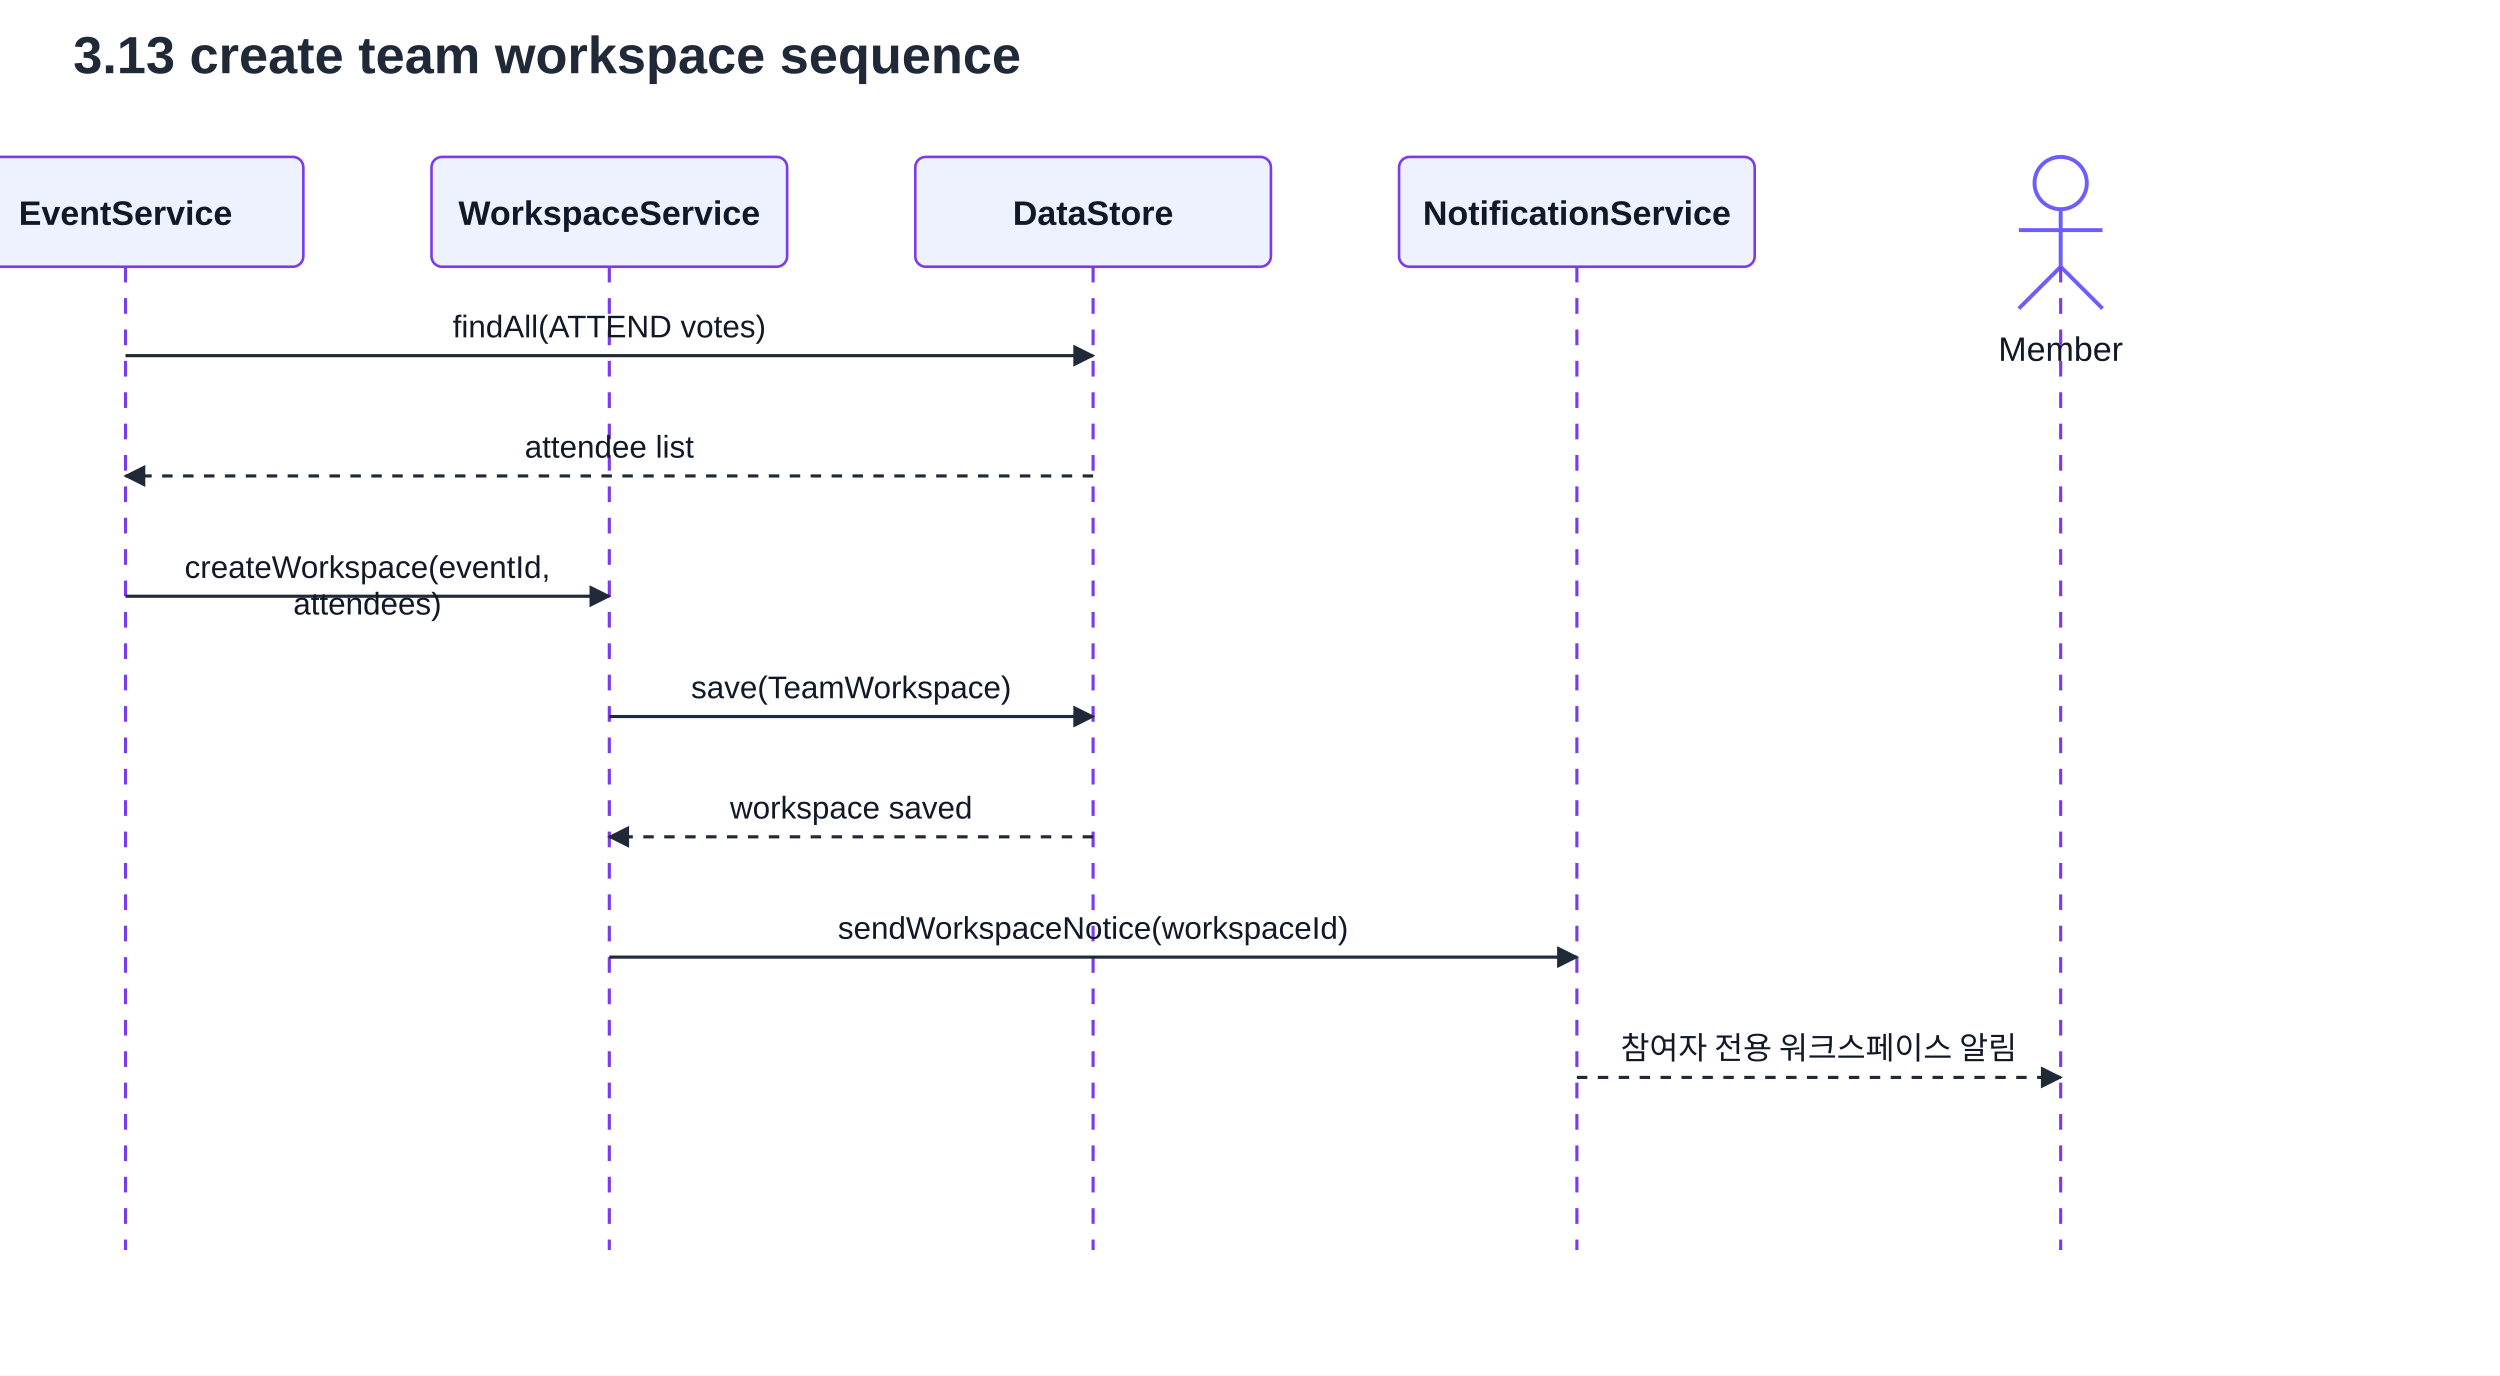
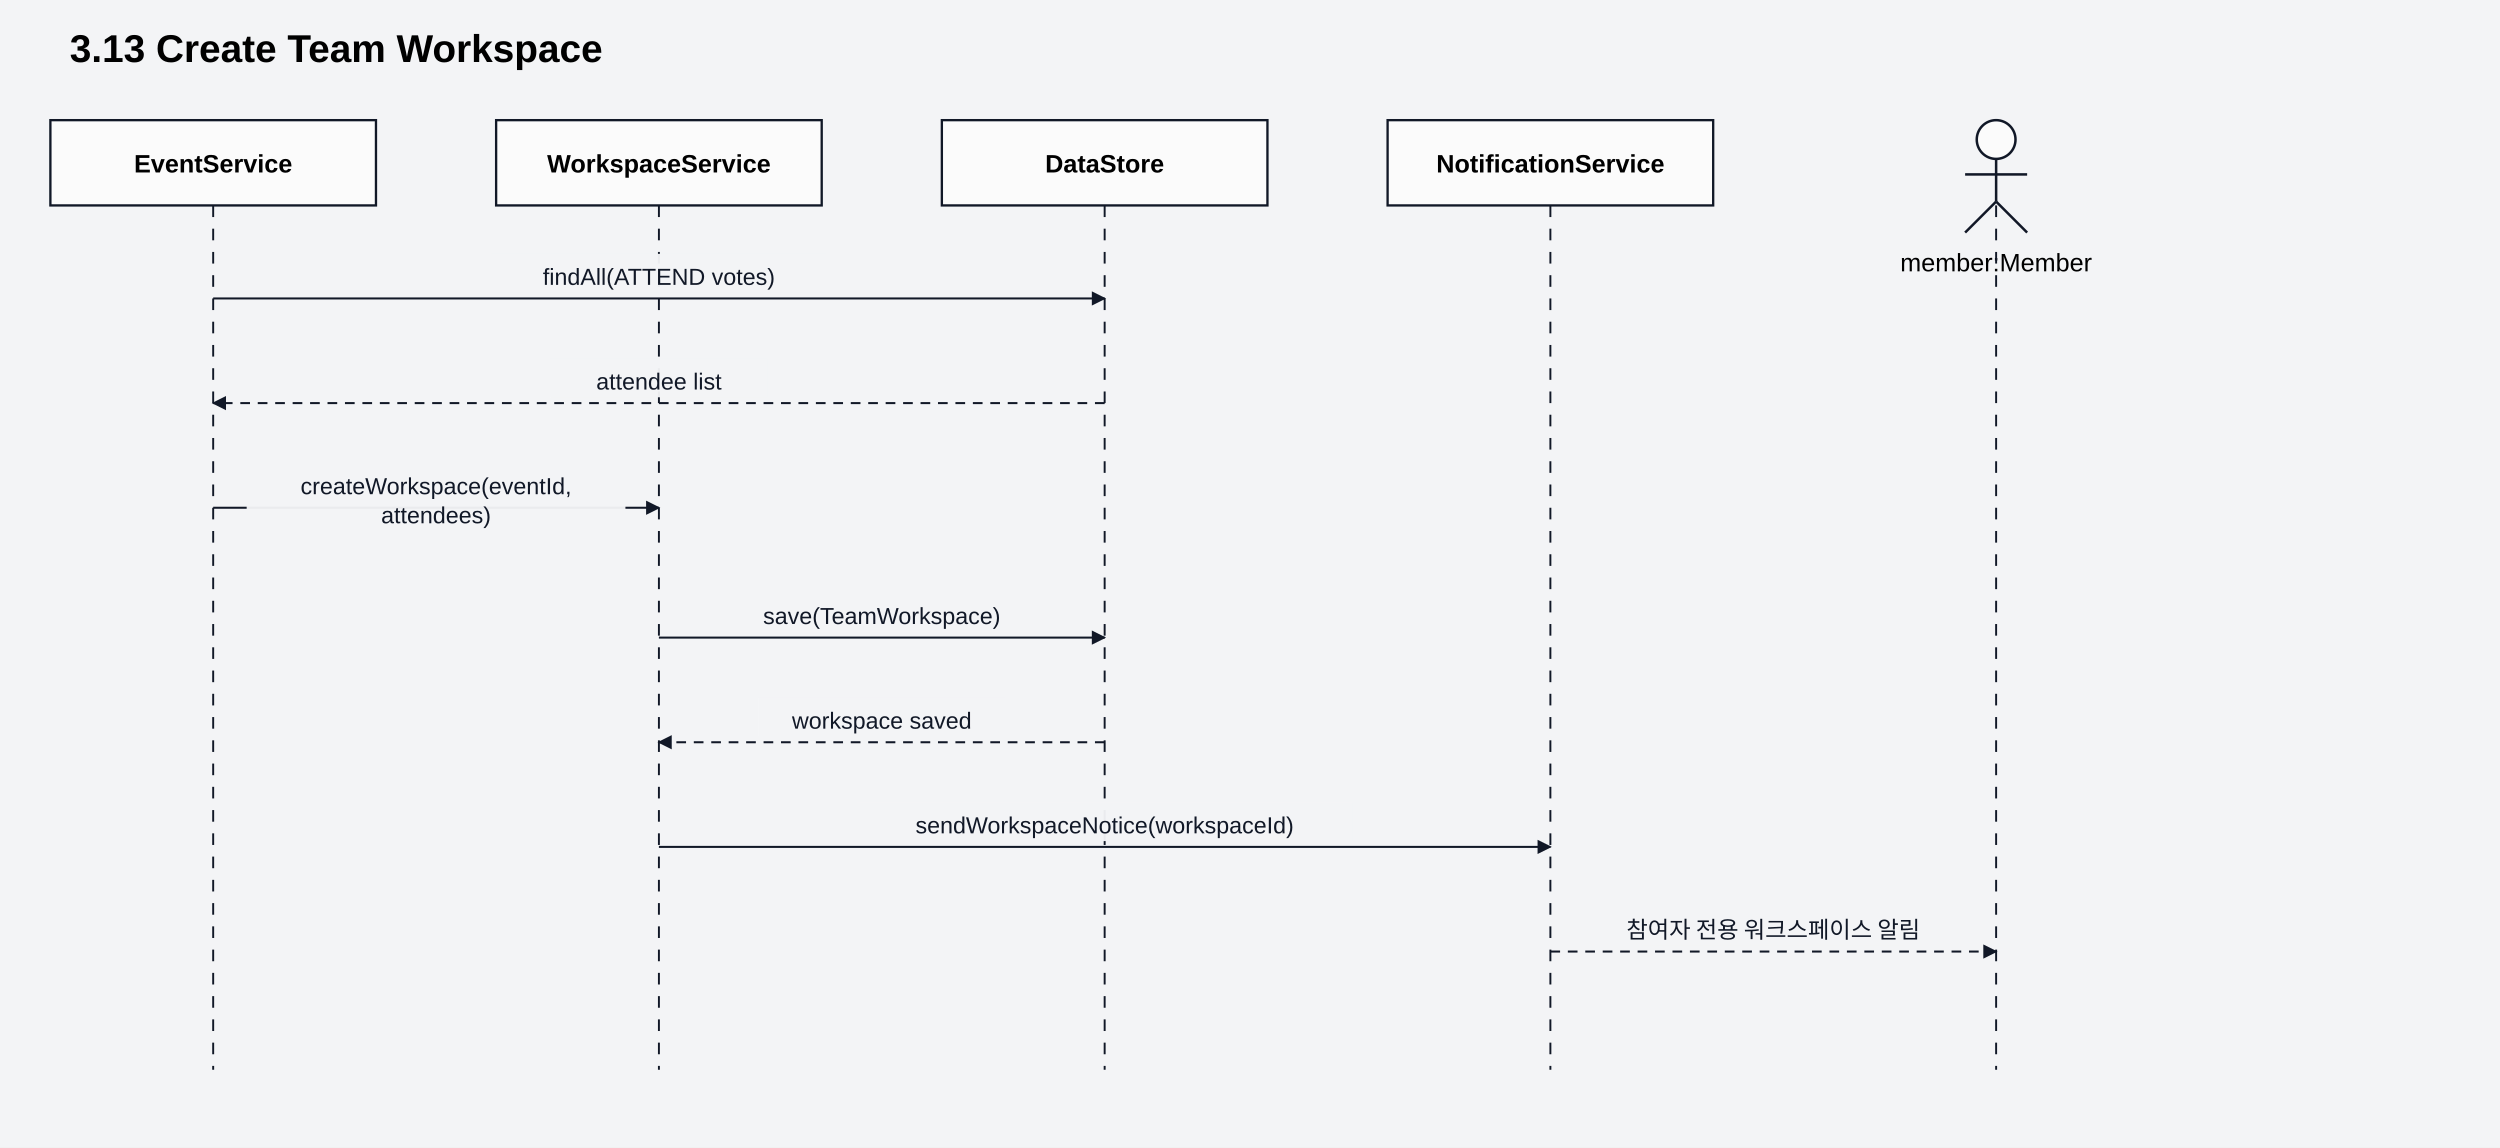
- <svg xmlns="http://www.w3.org/2000/svg" width="956" height="526" viewBox="0 0 956 526">
+ <svg xmlns="http://www.w3.org/2000/svg" width="1290" height="592" viewBox="0 0 1290 592">
  <defs>
-     <marker id="arrow" viewBox="0 0 10 10" refX="9" refY="5" markerWidth="7" markerHeight="7" orient="auto-start-reverse">
-       <path d="M0 0 L10 5 L0 10 z" fill="#1f2937" />
+     <marker id="arrow" viewBox="0 0 10 10" refX="9" refY="5" markerWidth="7" markerHeight="7" orient="auto">
+       <path d="M0 0 L10 5 L0 10 z" fill="#111827" />
+     </marker>
+     <marker id="hollowArrow" viewBox="0 0 10 10" refX="9" refY="5" markerWidth="7" markerHeight="7" orient="auto">
+       <path d="M0 0 L10 5 L0 10 z" fill="#fbfbfb" stroke="#111827" />
+     </marker>
+     <marker id="diamond" viewBox="0 0 16 10" refX="1" refY="5" markerWidth="11" markerHeight="9" orient="auto">
+       <path d="M1 5 L8 1 L15 5 L8 9 z" fill="#111827" stroke="#111827" />
    </marker>
  </defs>
-   <rect width="100%" height="100%" fill="#ffffff" />
-   <text x="28" y="28" font-family="Arial, sans-serif" font-size="20" font-weight="700" fill="#1f2937">3.13 create team workspace sequence</text>
-   <rect x="-20" y="60" width="136" height="42" rx="4" fill="#eef2ff" stroke="#7c3aed" stroke-width="1" />
-   <text x="48" y="86" text-anchor="middle" font-family="Arial, sans-serif" font-size="13" font-weight="700" fill="#111827">EventService</text>
-   <line x1="48" y1="102" x2="48" y2="478" stroke="#7c3aed" stroke-width="1.2" stroke-dasharray="6 6" />
-   <rect x="165" y="60" width="136" height="42" rx="4" fill="#eef2ff" stroke="#7c3aed" stroke-width="1" />
-   <text x="233" y="86" text-anchor="middle" font-family="Arial, sans-serif" font-size="13" font-weight="700" fill="#111827">WorkspaceService</text>
-   <line x1="233" y1="102" x2="233" y2="478" stroke="#7c3aed" stroke-width="1.2" stroke-dasharray="6 6" />
-   <rect x="350" y="60" width="136" height="42" rx="4" fill="#eef2ff" stroke="#7c3aed" stroke-width="1" />
-   <text x="418" y="86" text-anchor="middle" font-family="Arial, sans-serif" font-size="13" font-weight="700" fill="#111827">DataStore</text>
-   <line x1="418" y1="102" x2="418" y2="478" stroke="#7c3aed" stroke-width="1.2" stroke-dasharray="6 6" />
-   <rect x="535" y="60" width="136" height="42" rx="4" fill="#eef2ff" stroke="#7c3aed" stroke-width="1" />
-   <text x="603" y="86" text-anchor="middle" font-family="Arial, sans-serif" font-size="13" font-weight="700" fill="#111827">NotificationService</text>
-   <line x1="603" y1="102" x2="603" y2="478" stroke="#7c3aed" stroke-width="1.2" stroke-dasharray="6 6" />
-   <circle cx="788" cy="70" r="10" fill="#fff" stroke="#6d5dfc" stroke-width="1.5" />
-   <line x1="788" y1="80" x2="788" y2="102" stroke="#6d5dfc" stroke-width="1.5" />
-   <line x1="772" y1="88" x2="804" y2="88" stroke="#6d5dfc" stroke-width="1.5" />
-   <line x1="788" y1="102" x2="772" y2="118" stroke="#6d5dfc" stroke-width="1.5" />
-   <line x1="788" y1="102" x2="804" y2="118" stroke="#6d5dfc" stroke-width="1.5" />
-   <text x="788" y="138" text-anchor="middle" font-family="Arial, sans-serif" font-size="13" fill="#111827">Member</text>
-   <line x1="788" y1="102" x2="788" y2="478" stroke="#7c3aed" stroke-width="1.2" stroke-dasharray="6 6" />
-   <line x1="48" y1="136" x2="418" y2="136" stroke="#1f2937" stroke-width="1.2" marker-end="url(#arrow)" />
-   <text x="233" y="129" text-anchor="middle" font-family="Arial, sans-serif" font-size="12" fill="#111827">findAll(ATTEND votes)</text>
-   <line x1="418" y1="182" x2="48" y2="182" stroke="#1f2937" stroke-width="1.2" marker-end="url(#arrow)" stroke-dasharray="4 4" />
-   <text x="233" y="175" text-anchor="middle" font-family="Arial, sans-serif" font-size="12" fill="#111827">attendee list</text>
-   <line x1="48" y1="228" x2="233" y2="228" stroke="#1f2937" stroke-width="1.2" marker-end="url(#arrow)" />
-   <text x="140.5" y="221" text-anchor="middle" font-family="Arial, sans-serif" font-size="12" fill="#111827">createWorkspace(eventId,</text>
-   <text x="140.5" y="235" text-anchor="middle" font-family="Arial, sans-serif" font-size="12" fill="#111827">attendees)</text>
-   <line x1="233" y1="274" x2="418" y2="274" stroke="#1f2937" stroke-width="1.2" marker-end="url(#arrow)" />
-   <text x="325.5" y="267" text-anchor="middle" font-family="Arial, sans-serif" font-size="12" fill="#111827">save(TeamWorkspace)</text>
-   <line x1="418" y1="320" x2="233" y2="320" stroke="#1f2937" stroke-width="1.2" marker-end="url(#arrow)" stroke-dasharray="4 4" />
-   <text x="325.5" y="313" text-anchor="middle" font-family="Arial, sans-serif" font-size="12" fill="#111827">workspace saved</text>
-   <line x1="233" y1="366" x2="603" y2="366" stroke="#1f2937" stroke-width="1.2" marker-end="url(#arrow)" />
-   <text x="418" y="359" text-anchor="middle" font-family="Arial, sans-serif" font-size="12" fill="#111827">sendWorkspaceNotice(workspaceId)</text>
-   <line x1="603" y1="412" x2="788" y2="412" stroke="#1f2937" stroke-width="1.2" marker-end="url(#arrow)" stroke-dasharray="4 4" />
-   <text x="695.5" y="405" text-anchor="middle" font-family="Arial, sans-serif" font-size="12" fill="#111827">참여자 전용 워크스페이스 알림</text>
+   <rect width="100%" height="100%" fill="#f3f4f6" />
+   <text x="36" y="32" font-family="Arial, sans-serif" font-size="20" font-weight="700">3.13 Create Team Workspace</text>
+   <rect x="26" y="62" width="168" height="44" fill="#fbfbfb" stroke="#111827" stroke-width="1.2" />
+   <text x="110" y="89" text-anchor="middle" font-family="Arial, sans-serif" font-size="13" font-weight="700">EventService</text>
+   <line x1="110" y1="106" x2="110" y2="552" stroke="#111827" stroke-width="1" stroke-dasharray="6 6" />
+   <rect x="256" y="62" width="168" height="44" fill="#fbfbfb" stroke="#111827" stroke-width="1.2" />
+   <text x="340" y="89" text-anchor="middle" font-family="Arial, sans-serif" font-size="13" font-weight="700">WorkspaceService</text>
+   <line x1="340" y1="106" x2="340" y2="552" stroke="#111827" stroke-width="1" stroke-dasharray="6 6" />
+   <rect x="486" y="62" width="168" height="44" fill="#fbfbfb" stroke="#111827" stroke-width="1.2" />
+   <text x="570" y="89" text-anchor="middle" font-family="Arial, sans-serif" font-size="13" font-weight="700">DataStore</text>
+   <line x1="570" y1="106" x2="570" y2="552" stroke="#111827" stroke-width="1" stroke-dasharray="6 6" />
+   <rect x="716" y="62" width="168" height="44" fill="#fbfbfb" stroke="#111827" stroke-width="1.2" />
+   <text x="800" y="89" text-anchor="middle" font-family="Arial, sans-serif" font-size="13" font-weight="700">NotificationService</text>
+   <line x1="800" y1="106" x2="800" y2="552" stroke="#111827" stroke-width="1" stroke-dasharray="6 6" />
+   <circle cx="1030" cy="72" r="10" fill="#fbfbfb" stroke="#111827" stroke-width="1.3" />
+   <line x1="1030" y1="82" x2="1030" y2="104" stroke="#111827" stroke-width="1.3" />
+   <line x1="1014" y1="90" x2="1046" y2="90" stroke="#111827" stroke-width="1.3" />
+   <line x1="1030" y1="104" x2="1014" y2="120" stroke="#111827" stroke-width="1.3" />
+   <line x1="1030" y1="104" x2="1046" y2="120" stroke="#111827" stroke-width="1.3" />
+   <text x="1030" y="140" text-anchor="middle" font-family="Arial, sans-serif" font-size="13">member:Member</text>
+   <line x1="1030" y1="106" x2="1030" y2="552" stroke="#111827" stroke-width="1" stroke-dasharray="6 6" />
+   <line x1="110" y1="154" x2="570" y2="154" stroke="#111827" stroke-width="1.05" marker-end="url(#arrow)" />
+   <rect x="253.62" y="131" width="172.76" height="20" fill="#f3f4f6" opacity="0.96" />
+   <text x="340" y="147" text-anchor="middle" font-family="Arial, sans-serif" font-size="12" font-weight="400" fill="#111827">findAll(ATTEND votes)</text>
+   <line x1="570" y1="208" x2="110" y2="208" stroke="#111827" stroke-width="1.05" marker-end="url(#arrow)" stroke-dasharray="5 4" />
+   <rect x="283.86" y="185" width="112.28" height="20" fill="#f3f4f6" opacity="0.96" />
+   <text x="340" y="201" text-anchor="middle" font-family="Arial, sans-serif" font-size="12" font-weight="400" fill="#111827">attendee list</text>
+   <line x1="110" y1="262" x2="340" y2="262" stroke="#111827" stroke-width="1.05" marker-end="url(#arrow)" />
+   <rect x="127.28" y="239" width="195.44" height="35" fill="#f3f4f6" opacity="0.96" />
+   <text x="225" y="255" text-anchor="middle" font-family="Arial, sans-serif" font-size="12" font-weight="400" fill="#111827">createWorkspace(eventId,</text>
+   <text x="225" y="270" text-anchor="middle" font-family="Arial, sans-serif" font-size="12" font-weight="400" fill="#111827">attendees)</text>
+   <line x1="340" y1="329" x2="570" y2="329" stroke="#111827" stroke-width="1.05" marker-end="url(#arrow)" />
+   <rect x="376.18" y="306" width="157.64" height="20" fill="#f3f4f6" opacity="0.96" />
+   <text x="455" y="322" text-anchor="middle" font-family="Arial, sans-serif" font-size="12" font-weight="400" fill="#111827">save(TeamWorkspace)</text>
+   <line x1="570" y1="383" x2="340" y2="383" stroke="#111827" stroke-width="1.05" marker-end="url(#arrow)" stroke-dasharray="5 4" />
+   <rect x="391.3" y="360" width="127.4" height="20" fill="#f3f4f6" opacity="0.96" />
+   <text x="455" y="376" text-anchor="middle" font-family="Arial, sans-serif" font-size="12" font-weight="400" fill="#111827">workspace saved</text>
+   <line x1="340" y1="437" x2="800" y2="437" stroke="#111827" stroke-width="1.05" marker-end="url(#arrow)" />
+   <rect x="442.04" y="414" width="255.92" height="20" fill="#f3f4f6" opacity="0.96" />
+   <text x="570" y="430" text-anchor="middle" font-family="Arial, sans-serif" font-size="12" font-weight="400" fill="#111827">sendWorkspaceNotice(workspaceId)</text>
+   <line x1="800" y1="491" x2="1030" y2="491" stroke="#111827" stroke-width="1.05" marker-end="url(#arrow)" stroke-dasharray="5 4" />
+   <rect x="847.52" y="468" width="134.96" height="20" fill="#f3f4f6" opacity="0.96" />
+   <text x="915" y="484" text-anchor="middle" font-family="Arial, sans-serif" font-size="12" font-weight="400" fill="#111827">참여자 전용 워크스페이스 알림</text>
</svg>
